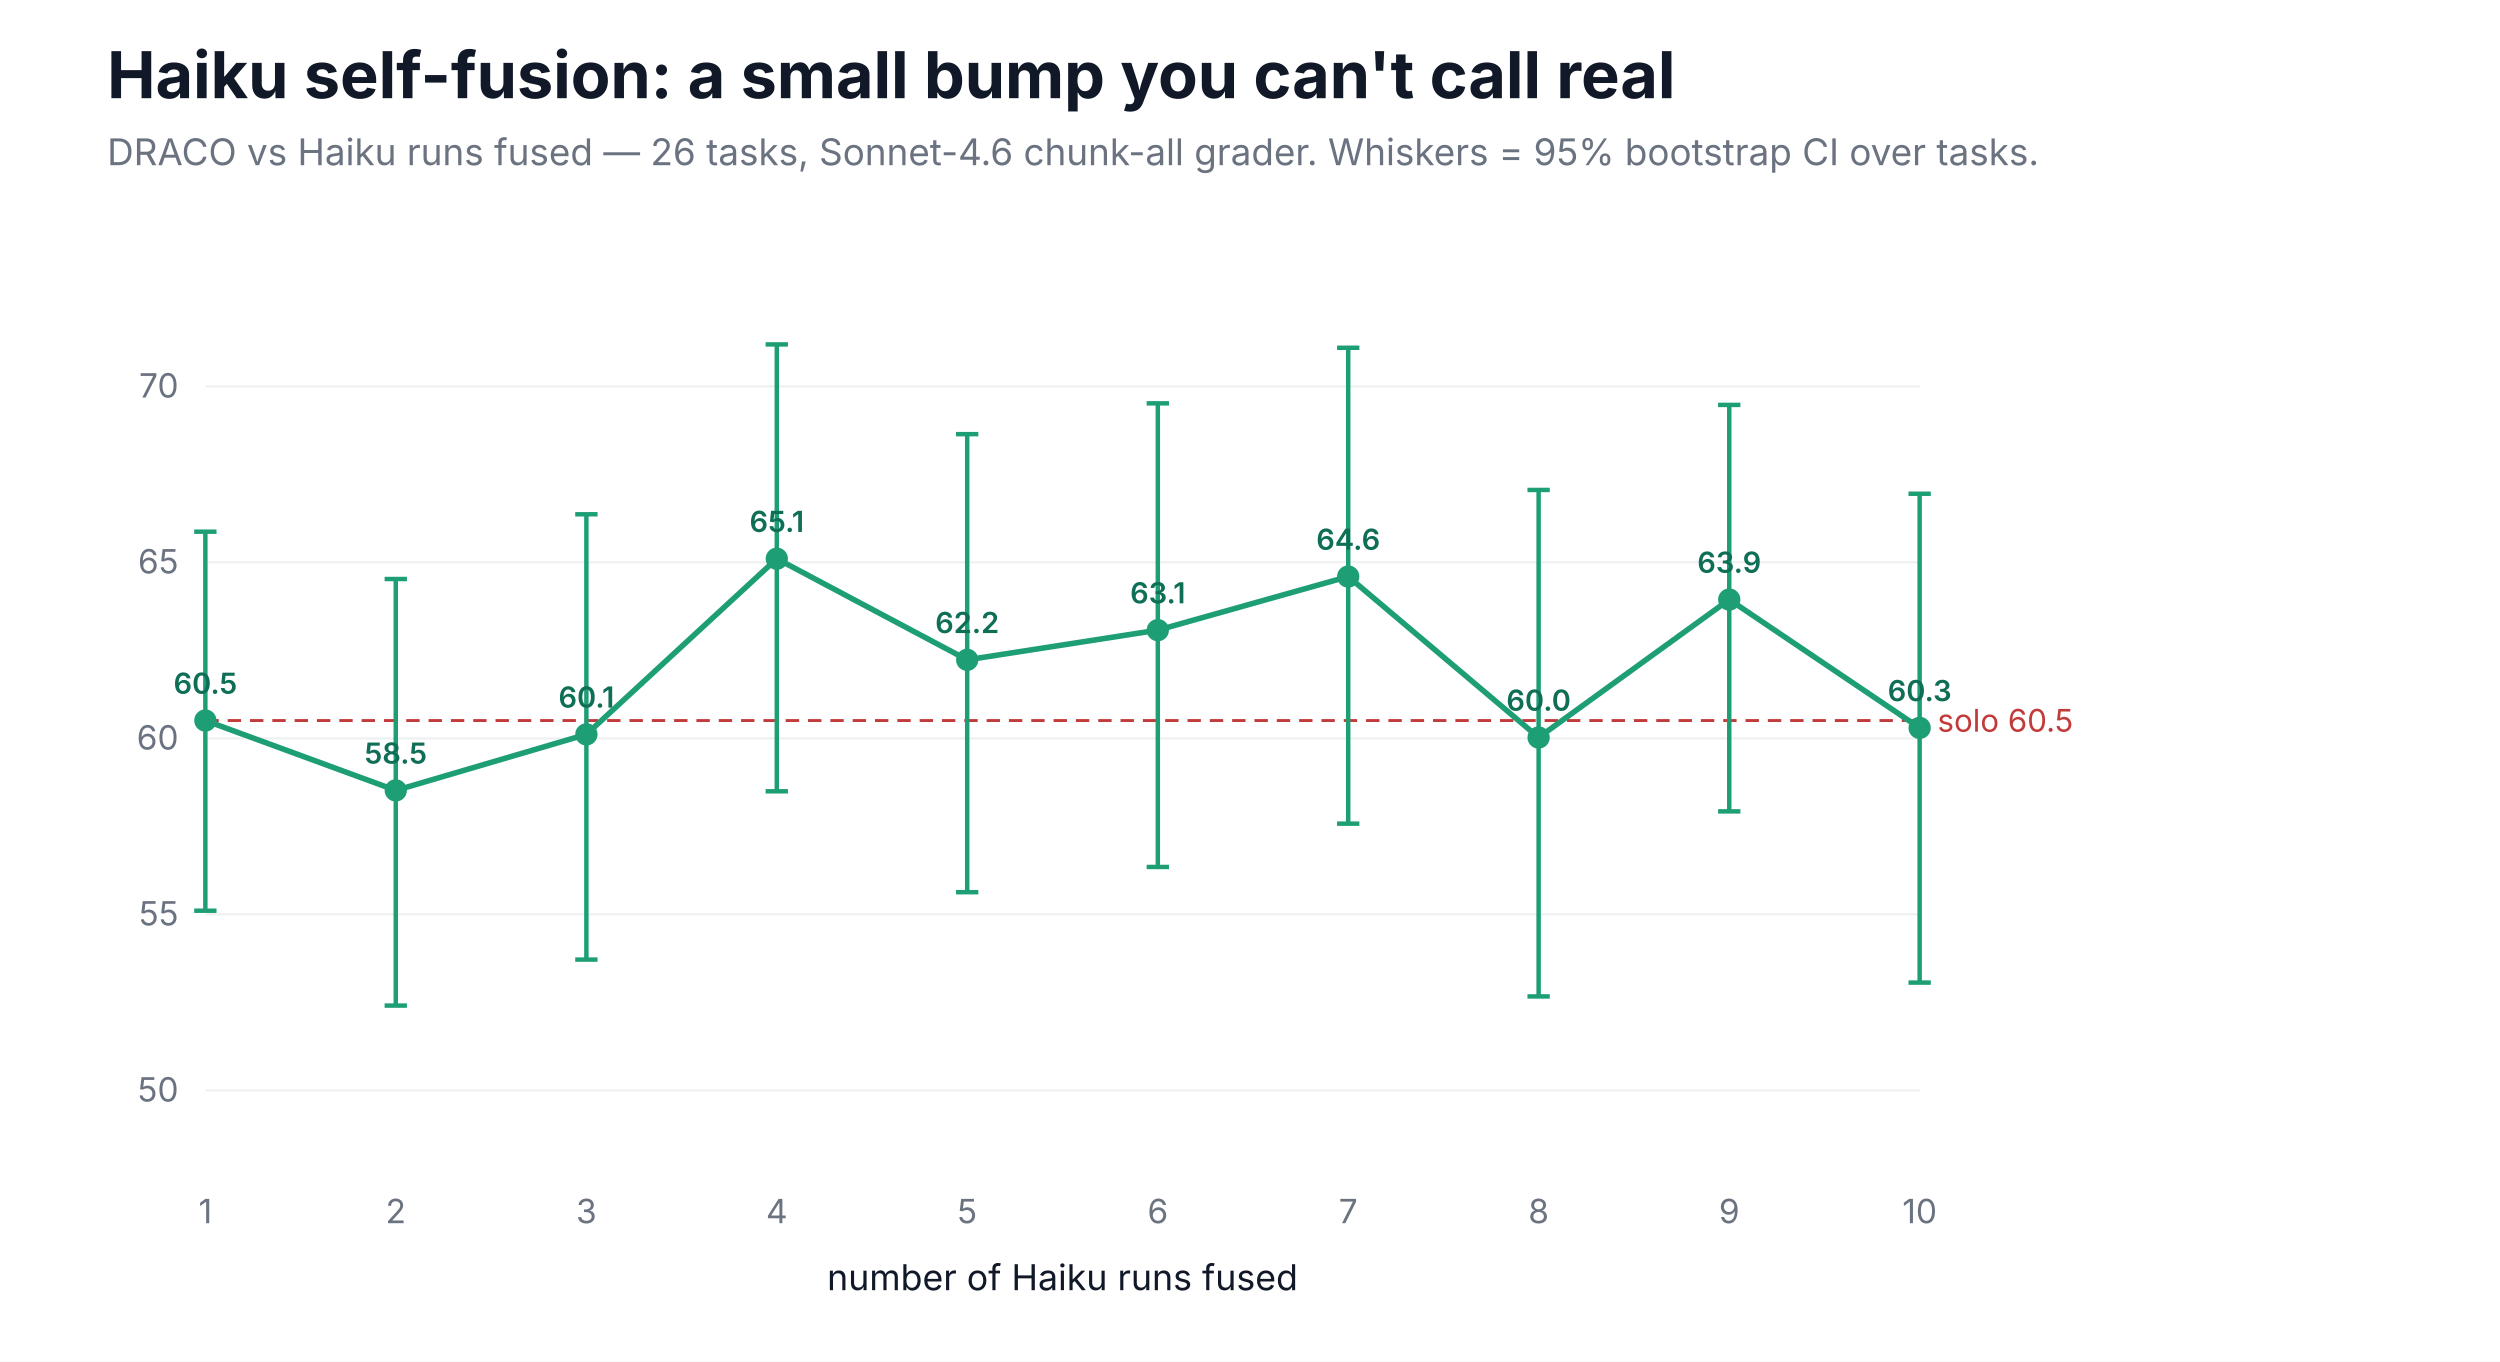
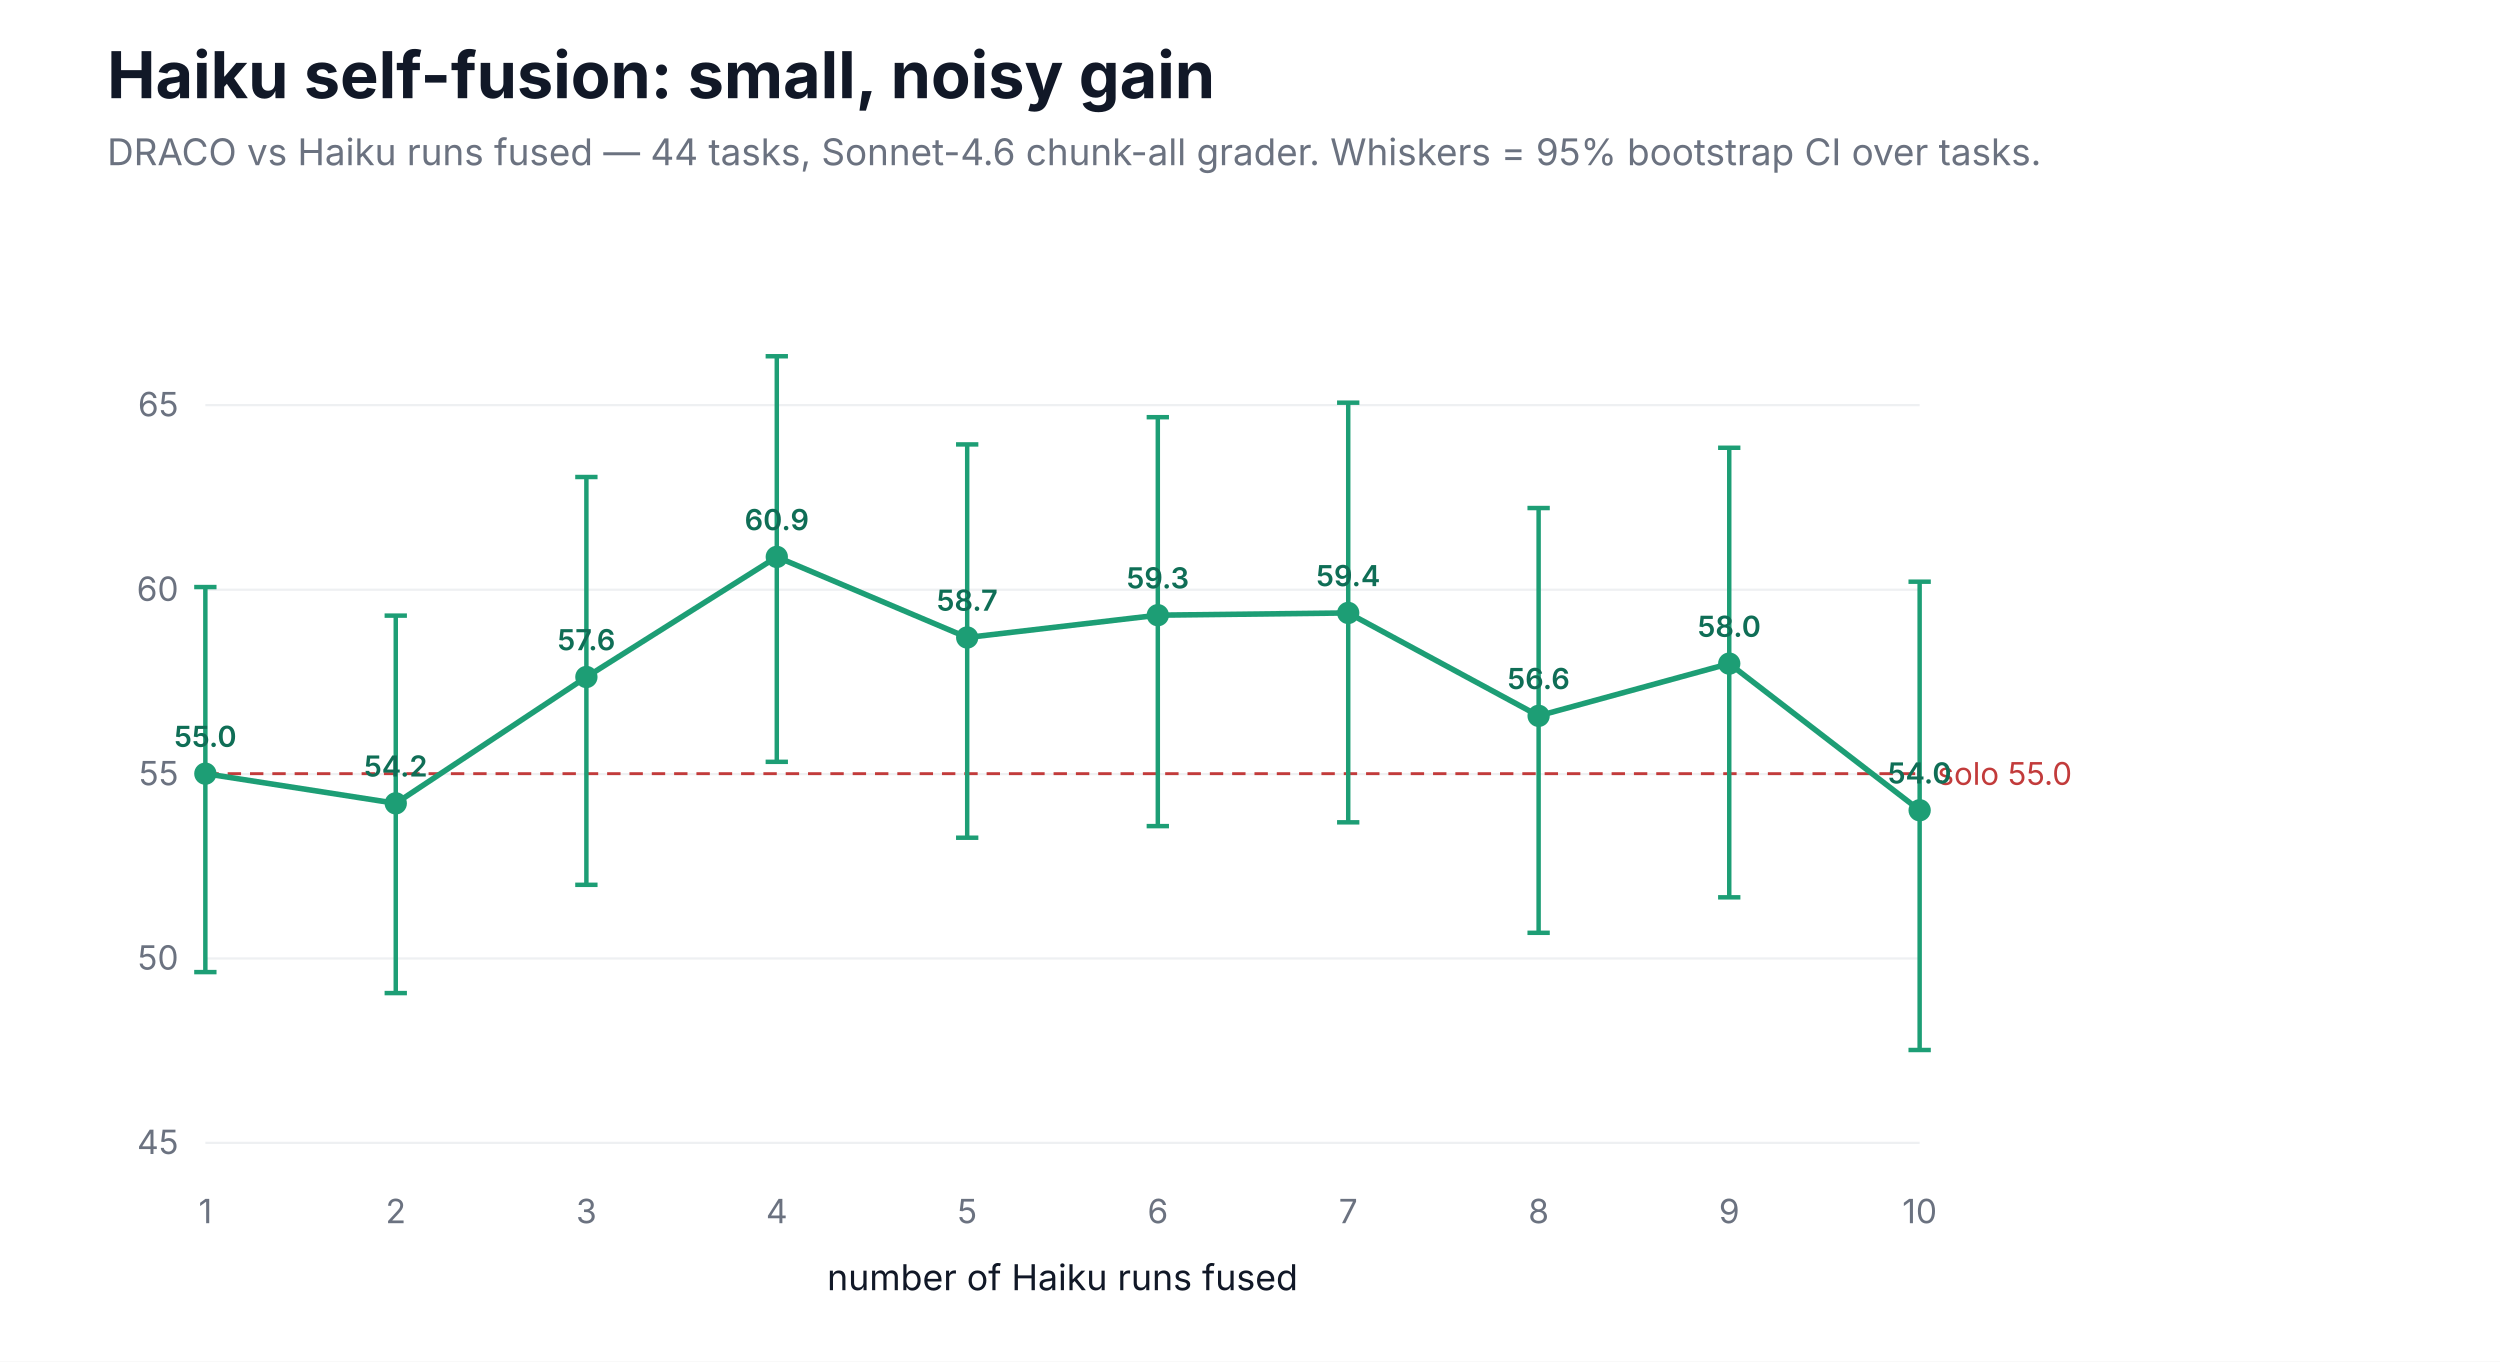
<svg xmlns="http://www.w3.org/2000/svg" viewBox="0 0 1120 610" width="100%" style="height:auto" font-family="Inter,Arial,sans-serif">
  <rect width="1120" height="610" fill="#ffffff" />
-   <text x="48" y="44" font-size="29" font-weight="700" fill="#111827">Haiku self-fusion: a small bump you can't call real</text>
-   <text x="48" y="74" font-size="16.5" fill="#6b7280">DRACO vs Haiku runs fused — 26 tasks, Sonnet-4.6 chunk-all grader. Whiskers = 95% bootstrap CI over tasks.</text>
-   <line x1="92.0" y1="488.5" x2="860.0" y2="488.5" stroke="#eef0f2" stroke-width="1" />
-   <text x="80" y="493.5" font-size="15" text-anchor="end" fill="#6b7280">50</text>
-   <line x1="92.0" y1="409.6" x2="860.0" y2="409.6" stroke="#eef0f2" stroke-width="1" />
-   <text x="80" y="414.6" font-size="15" text-anchor="end" fill="#6b7280">55</text>
-   <line x1="92.0" y1="330.8" x2="860.0" y2="330.8" stroke="#eef0f2" stroke-width="1" />
-   <text x="80" y="335.8" font-size="15" text-anchor="end" fill="#6b7280">60</text>
-   <line x1="92.0" y1="251.9" x2="860.0" y2="251.9" stroke="#eef0f2" stroke-width="1" />
-   <text x="80" y="256.9" font-size="15" text-anchor="end" fill="#6b7280">65</text>
-   <line x1="92.0" y1="173.1" x2="860.0" y2="173.1" stroke="#eef0f2" stroke-width="1" />
-   <text x="80" y="178.1" font-size="15" text-anchor="end" fill="#6b7280">70</text>
+   <text x="48" y="44" font-size="29" font-weight="700" fill="#111827">Haiku self-fusion: small, noisy gain</text>
+   <text x="48" y="74" font-size="16.5" fill="#6b7280">DRACO vs Haiku runs fused — 44 tasks, Sonnet-4.6 chunk-all grader. Whiskers = 95% bootstrap CI over tasks.</text>
+   <line x1="92.0" y1="512.0" x2="860.0" y2="512.0" stroke="#eef0f2" stroke-width="1" />
+   <text x="80" y="517.0" font-size="15" text-anchor="end" fill="#6b7280">45</text>
+   <line x1="92.0" y1="429.4" x2="860.0" y2="429.4" stroke="#eef0f2" stroke-width="1" />
+   <text x="80" y="434.4" font-size="15" text-anchor="end" fill="#6b7280">50</text>
+   <line x1="92.0" y1="346.8" x2="860.0" y2="346.8" stroke="#eef0f2" stroke-width="1" />
+   <text x="80" y="351.8" font-size="15" text-anchor="end" fill="#6b7280">55</text>
+   <line x1="92.0" y1="264.2" x2="860.0" y2="264.2" stroke="#eef0f2" stroke-width="1" />
+   <text x="80" y="269.2" font-size="15" text-anchor="end" fill="#6b7280">60</text>
+   <line x1="92.0" y1="181.5" x2="860.0" y2="181.5" stroke="#eef0f2" stroke-width="1" />
+   <text x="80" y="186.5" font-size="15" text-anchor="end" fill="#6b7280">65</text>
  <text x="92.0" y="548.0" font-size="15" text-anchor="middle" fill="#6b7280">1</text>
  <text x="177.3" y="548.0" font-size="15" text-anchor="middle" fill="#6b7280">2</text>
  <text x="262.7" y="548.0" font-size="15" text-anchor="middle" fill="#6b7280">3</text>
  <text x="348.0" y="548.0" font-size="15" text-anchor="middle" fill="#6b7280">4</text>
  <text x="433.3" y="548.0" font-size="15" text-anchor="middle" fill="#6b7280">5</text>
  <text x="518.7" y="548.0" font-size="15" text-anchor="middle" fill="#6b7280">6</text>
  <text x="604.0" y="548.0" font-size="15" text-anchor="middle" fill="#6b7280">7</text>
  <text x="689.3" y="548.0" font-size="15" text-anchor="middle" fill="#6b7280">8</text>
  <text x="774.7" y="548.0" font-size="15" text-anchor="middle" fill="#6b7280">9</text>
  <text x="860.0" y="548.0" font-size="15" text-anchor="middle" fill="#6b7280">10</text>
  <text x="476.0" y="578.0" font-size="16" text-anchor="middle" fill="#111827">number of Haiku runs fused</text>
-   <line x1="92.0" y1="322.8" x2="860.0" y2="322.8" stroke="#c23b3b" stroke-width="1.3" stroke-dasharray="6 4" />
-   <text x="868.0" y="327.8" font-size="14" fill="#c23b3b">solo 60.5</text>
-   <line x1="92.0" y1="408.0" x2="92.0" y2="238.2" stroke="#1d9e75" stroke-width="2" />
-   <line x1="87.0" y1="408.0" x2="97.0" y2="408.0" stroke="#1d9e75" stroke-width="2" />
-   <line x1="87.0" y1="238.2" x2="97.0" y2="238.2" stroke="#1d9e75" stroke-width="2" />
-   <line x1="177.3" y1="450.5" x2="177.3" y2="259.4" stroke="#1d9e75" stroke-width="2" />
-   <line x1="172.3" y1="450.5" x2="182.3" y2="450.5" stroke="#1d9e75" stroke-width="2" />
-   <line x1="172.3" y1="259.4" x2="182.3" y2="259.4" stroke="#1d9e75" stroke-width="2" />
-   <line x1="262.7" y1="429.9" x2="262.7" y2="230.4" stroke="#1d9e75" stroke-width="2" />
-   <line x1="257.7" y1="429.9" x2="267.7" y2="429.9" stroke="#1d9e75" stroke-width="2" />
-   <line x1="257.7" y1="230.4" x2="267.7" y2="230.4" stroke="#1d9e75" stroke-width="2" />
-   <line x1="348.0" y1="354.5" x2="348.0" y2="154.3" stroke="#1d9e75" stroke-width="2" />
-   <line x1="343.0" y1="354.5" x2="353.0" y2="354.5" stroke="#1d9e75" stroke-width="2" />
-   <line x1="343.0" y1="154.3" x2="353.0" y2="154.3" stroke="#1d9e75" stroke-width="2" />
-   <line x1="433.3" y1="399.7" x2="433.3" y2="194.5" stroke="#1d9e75" stroke-width="2" />
-   <line x1="428.3" y1="399.7" x2="438.3" y2="399.7" stroke="#1d9e75" stroke-width="2" />
-   <line x1="428.3" y1="194.5" x2="438.3" y2="194.5" stroke="#1d9e75" stroke-width="2" />
-   <line x1="518.7" y1="388.4" x2="518.7" y2="180.7" stroke="#1d9e75" stroke-width="2" />
-   <line x1="513.7" y1="388.4" x2="523.7" y2="388.4" stroke="#1d9e75" stroke-width="2" />
-   <line x1="513.7" y1="180.7" x2="523.7" y2="180.7" stroke="#1d9e75" stroke-width="2" />
-   <line x1="604.0" y1="369.0" x2="604.0" y2="155.8" stroke="#1d9e75" stroke-width="2" />
-   <line x1="599.0" y1="369.0" x2="609.0" y2="369.0" stroke="#1d9e75" stroke-width="2" />
-   <line x1="599.0" y1="155.8" x2="609.0" y2="155.8" stroke="#1d9e75" stroke-width="2" />
-   <line x1="689.3" y1="446.4" x2="689.3" y2="219.5" stroke="#1d9e75" stroke-width="2" />
-   <line x1="684.3" y1="446.4" x2="694.3" y2="446.4" stroke="#1d9e75" stroke-width="2" />
-   <line x1="684.3" y1="219.5" x2="694.3" y2="219.5" stroke="#1d9e75" stroke-width="2" />
-   <line x1="774.7" y1="363.5" x2="774.7" y2="181.4" stroke="#1d9e75" stroke-width="2" />
-   <line x1="769.7" y1="363.5" x2="779.7" y2="363.5" stroke="#1d9e75" stroke-width="2" />
-   <line x1="769.7" y1="181.4" x2="779.7" y2="181.4" stroke="#1d9e75" stroke-width="2" />
-   <line x1="860.0" y1="440.2" x2="860.0" y2="221.2" stroke="#1d9e75" stroke-width="2" />
-   <line x1="855.0" y1="440.2" x2="865.0" y2="440.2" stroke="#1d9e75" stroke-width="2" />
-   <line x1="855.0" y1="221.2" x2="865.0" y2="221.2" stroke="#1d9e75" stroke-width="2" />
-   <polyline points="92.0,322.8 177.3,354.1 262.7,329.0 348.0,250.3 433.3,295.6 518.7,282.3 604.0,258.3 689.3,330.4 774.7,268.6 860.0,326.1" fill="none" stroke="#1d9e75" stroke-width="2.5" />
-   <circle cx="92.0" cy="322.8" r="5" fill="#1d9e75" />
-   <text x="92.0" y="310.8" font-size="13" font-weight="600" text-anchor="middle" fill="#0f6e56">60.5</text>
-   <circle cx="177.3" cy="354.1" r="5" fill="#1d9e75" />
-   <text x="177.3" y="342.1" font-size="13" font-weight="600" text-anchor="middle" fill="#0f6e56">58.5</text>
-   <circle cx="262.7" cy="329.0" r="5" fill="#1d9e75" />
-   <text x="262.7" y="317.0" font-size="13" font-weight="600" text-anchor="middle" fill="#0f6e56">60.1</text>
-   <circle cx="348.0" cy="250.3" r="5" fill="#1d9e75" />
-   <text x="348.0" y="238.3" font-size="13" font-weight="600" text-anchor="middle" fill="#0f6e56">65.1</text>
-   <circle cx="433.3" cy="295.6" r="5" fill="#1d9e75" />
-   <text x="433.3" y="283.6" font-size="13" font-weight="600" text-anchor="middle" fill="#0f6e56">62.2</text>
-   <circle cx="518.7" cy="282.3" r="5" fill="#1d9e75" />
-   <text x="518.7" y="270.3" font-size="13" font-weight="600" text-anchor="middle" fill="#0f6e56">63.1</text>
-   <circle cx="604.0" cy="258.3" r="5" fill="#1d9e75" />
-   <text x="604.0" y="246.3" font-size="13" font-weight="600" text-anchor="middle" fill="#0f6e56">64.6</text>
-   <circle cx="689.3" cy="330.4" r="5" fill="#1d9e75" />
-   <text x="689.3" y="318.4" font-size="13" font-weight="600" text-anchor="middle" fill="#0f6e56">60.0</text>
-   <circle cx="774.7" cy="268.6" r="5" fill="#1d9e75" />
-   <text x="774.7" y="256.6" font-size="13" font-weight="600" text-anchor="middle" fill="#0f6e56">63.9</text>
-   <circle cx="860.0" cy="326.1" r="5" fill="#1d9e75" />
-   <text x="860.0" y="314.1" font-size="13" font-weight="600" text-anchor="middle" fill="#0f6e56">60.3</text>
+   <line x1="92.0" y1="346.6" x2="860.0" y2="346.6" stroke="#c23b3b" stroke-width="1.3" stroke-dasharray="6 4" />
+   <text x="868.0" y="351.6" font-size="14" fill="#c23b3b">solo 55.0</text>
+   <line x1="92.0" y1="435.5" x2="92.0" y2="263.0" stroke="#1d9e75" stroke-width="2" />
+   <line x1="87.0" y1="435.5" x2="97.0" y2="435.5" stroke="#1d9e75" stroke-width="2" />
+   <line x1="87.0" y1="263.0" x2="97.0" y2="263.0" stroke="#1d9e75" stroke-width="2" />
+   <line x1="177.3" y1="444.9" x2="177.3" y2="275.8" stroke="#1d9e75" stroke-width="2" />
+   <line x1="172.3" y1="444.9" x2="182.3" y2="444.9" stroke="#1d9e75" stroke-width="2" />
+   <line x1="172.3" y1="275.8" x2="182.3" y2="275.8" stroke="#1d9e75" stroke-width="2" />
+   <line x1="262.7" y1="396.4" x2="262.7" y2="213.7" stroke="#1d9e75" stroke-width="2" />
+   <line x1="257.7" y1="396.4" x2="267.7" y2="396.4" stroke="#1d9e75" stroke-width="2" />
+   <line x1="257.7" y1="213.7" x2="267.7" y2="213.7" stroke="#1d9e75" stroke-width="2" />
+   <line x1="348.0" y1="341.3" x2="348.0" y2="159.6" stroke="#1d9e75" stroke-width="2" />
+   <line x1="343.0" y1="341.3" x2="353.0" y2="341.3" stroke="#1d9e75" stroke-width="2" />
+   <line x1="343.0" y1="159.6" x2="353.0" y2="159.6" stroke="#1d9e75" stroke-width="2" />
+   <line x1="433.3" y1="375.3" x2="433.3" y2="199.1" stroke="#1d9e75" stroke-width="2" />
+   <line x1="428.3" y1="375.3" x2="438.3" y2="375.3" stroke="#1d9e75" stroke-width="2" />
+   <line x1="428.3" y1="199.1" x2="438.3" y2="199.1" stroke="#1d9e75" stroke-width="2" />
+   <line x1="518.7" y1="370.1" x2="518.7" y2="186.9" stroke="#1d9e75" stroke-width="2" />
+   <line x1="513.7" y1="370.1" x2="523.7" y2="370.1" stroke="#1d9e75" stroke-width="2" />
+   <line x1="513.7" y1="186.9" x2="523.7" y2="186.9" stroke="#1d9e75" stroke-width="2" />
+   <line x1="604.0" y1="368.4" x2="604.0" y2="180.4" stroke="#1d9e75" stroke-width="2" />
+   <line x1="599.0" y1="368.4" x2="609.0" y2="368.4" stroke="#1d9e75" stroke-width="2" />
+   <line x1="599.0" y1="180.4" x2="609.0" y2="180.4" stroke="#1d9e75" stroke-width="2" />
+   <line x1="689.3" y1="417.9" x2="689.3" y2="227.6" stroke="#1d9e75" stroke-width="2" />
+   <line x1="684.3" y1="417.9" x2="694.3" y2="417.9" stroke="#1d9e75" stroke-width="2" />
+   <line x1="684.3" y1="227.6" x2="694.3" y2="227.6" stroke="#1d9e75" stroke-width="2" />
+   <line x1="774.7" y1="402.0" x2="774.7" y2="200.6" stroke="#1d9e75" stroke-width="2" />
+   <line x1="769.7" y1="402.0" x2="779.7" y2="402.0" stroke="#1d9e75" stroke-width="2" />
+   <line x1="769.7" y1="200.6" x2="779.7" y2="200.6" stroke="#1d9e75" stroke-width="2" />
+   <line x1="860.0" y1="470.4" x2="860.0" y2="260.6" stroke="#1d9e75" stroke-width="2" />
+   <line x1="855.0" y1="470.4" x2="865.0" y2="470.4" stroke="#1d9e75" stroke-width="2" />
+   <line x1="855.0" y1="260.6" x2="865.0" y2="260.6" stroke="#1d9e75" stroke-width="2" />
+   <polyline points="92.0,346.6 177.3,359.9 262.7,303.3 348.0,249.5 433.3,285.6 518.7,275.6 604.0,274.6 689.3,320.7 774.7,297.3 860.0,363.0" fill="none" stroke="#1d9e75" stroke-width="2.5" />
+   <circle cx="92.0" cy="346.6" r="5" fill="#1d9e75" />
+   <text x="92.0" y="334.6" font-size="13" font-weight="600" text-anchor="middle" fill="#0f6e56">55.0</text>
+   <circle cx="177.3" cy="359.9" r="5" fill="#1d9e75" />
+   <text x="177.3" y="347.9" font-size="13" font-weight="600" text-anchor="middle" fill="#0f6e56">54.2</text>
+   <circle cx="262.7" cy="303.3" r="5" fill="#1d9e75" />
+   <text x="262.7" y="291.3" font-size="13" font-weight="600" text-anchor="middle" fill="#0f6e56">57.6</text>
+   <circle cx="348.0" cy="249.5" r="5" fill="#1d9e75" />
+   <text x="348.0" y="237.5" font-size="13" font-weight="600" text-anchor="middle" fill="#0f6e56">60.9</text>
+   <circle cx="433.3" cy="285.6" r="5" fill="#1d9e75" />
+   <text x="433.3" y="273.6" font-size="13" font-weight="600" text-anchor="middle" fill="#0f6e56">58.7</text>
+   <circle cx="518.7" cy="275.6" r="5" fill="#1d9e75" />
+   <text x="518.7" y="263.6" font-size="13" font-weight="600" text-anchor="middle" fill="#0f6e56">59.3</text>
+   <circle cx="604.0" cy="274.6" r="5" fill="#1d9e75" />
+   <text x="604.0" y="262.6" font-size="13" font-weight="600" text-anchor="middle" fill="#0f6e56">59.4</text>
+   <circle cx="689.3" cy="320.7" r="5" fill="#1d9e75" />
+   <text x="689.3" y="308.7" font-size="13" font-weight="600" text-anchor="middle" fill="#0f6e56">56.6</text>
+   <circle cx="774.7" cy="297.3" r="5" fill="#1d9e75" />
+   <text x="774.7" y="285.3" font-size="13" font-weight="600" text-anchor="middle" fill="#0f6e56">58.0</text>
+   <circle cx="860.0" cy="363.0" r="5" fill="#1d9e75" />
+   <text x="860.0" y="351.0" font-size="13" font-weight="600" text-anchor="middle" fill="#0f6e56">54.0</text>
</svg>
